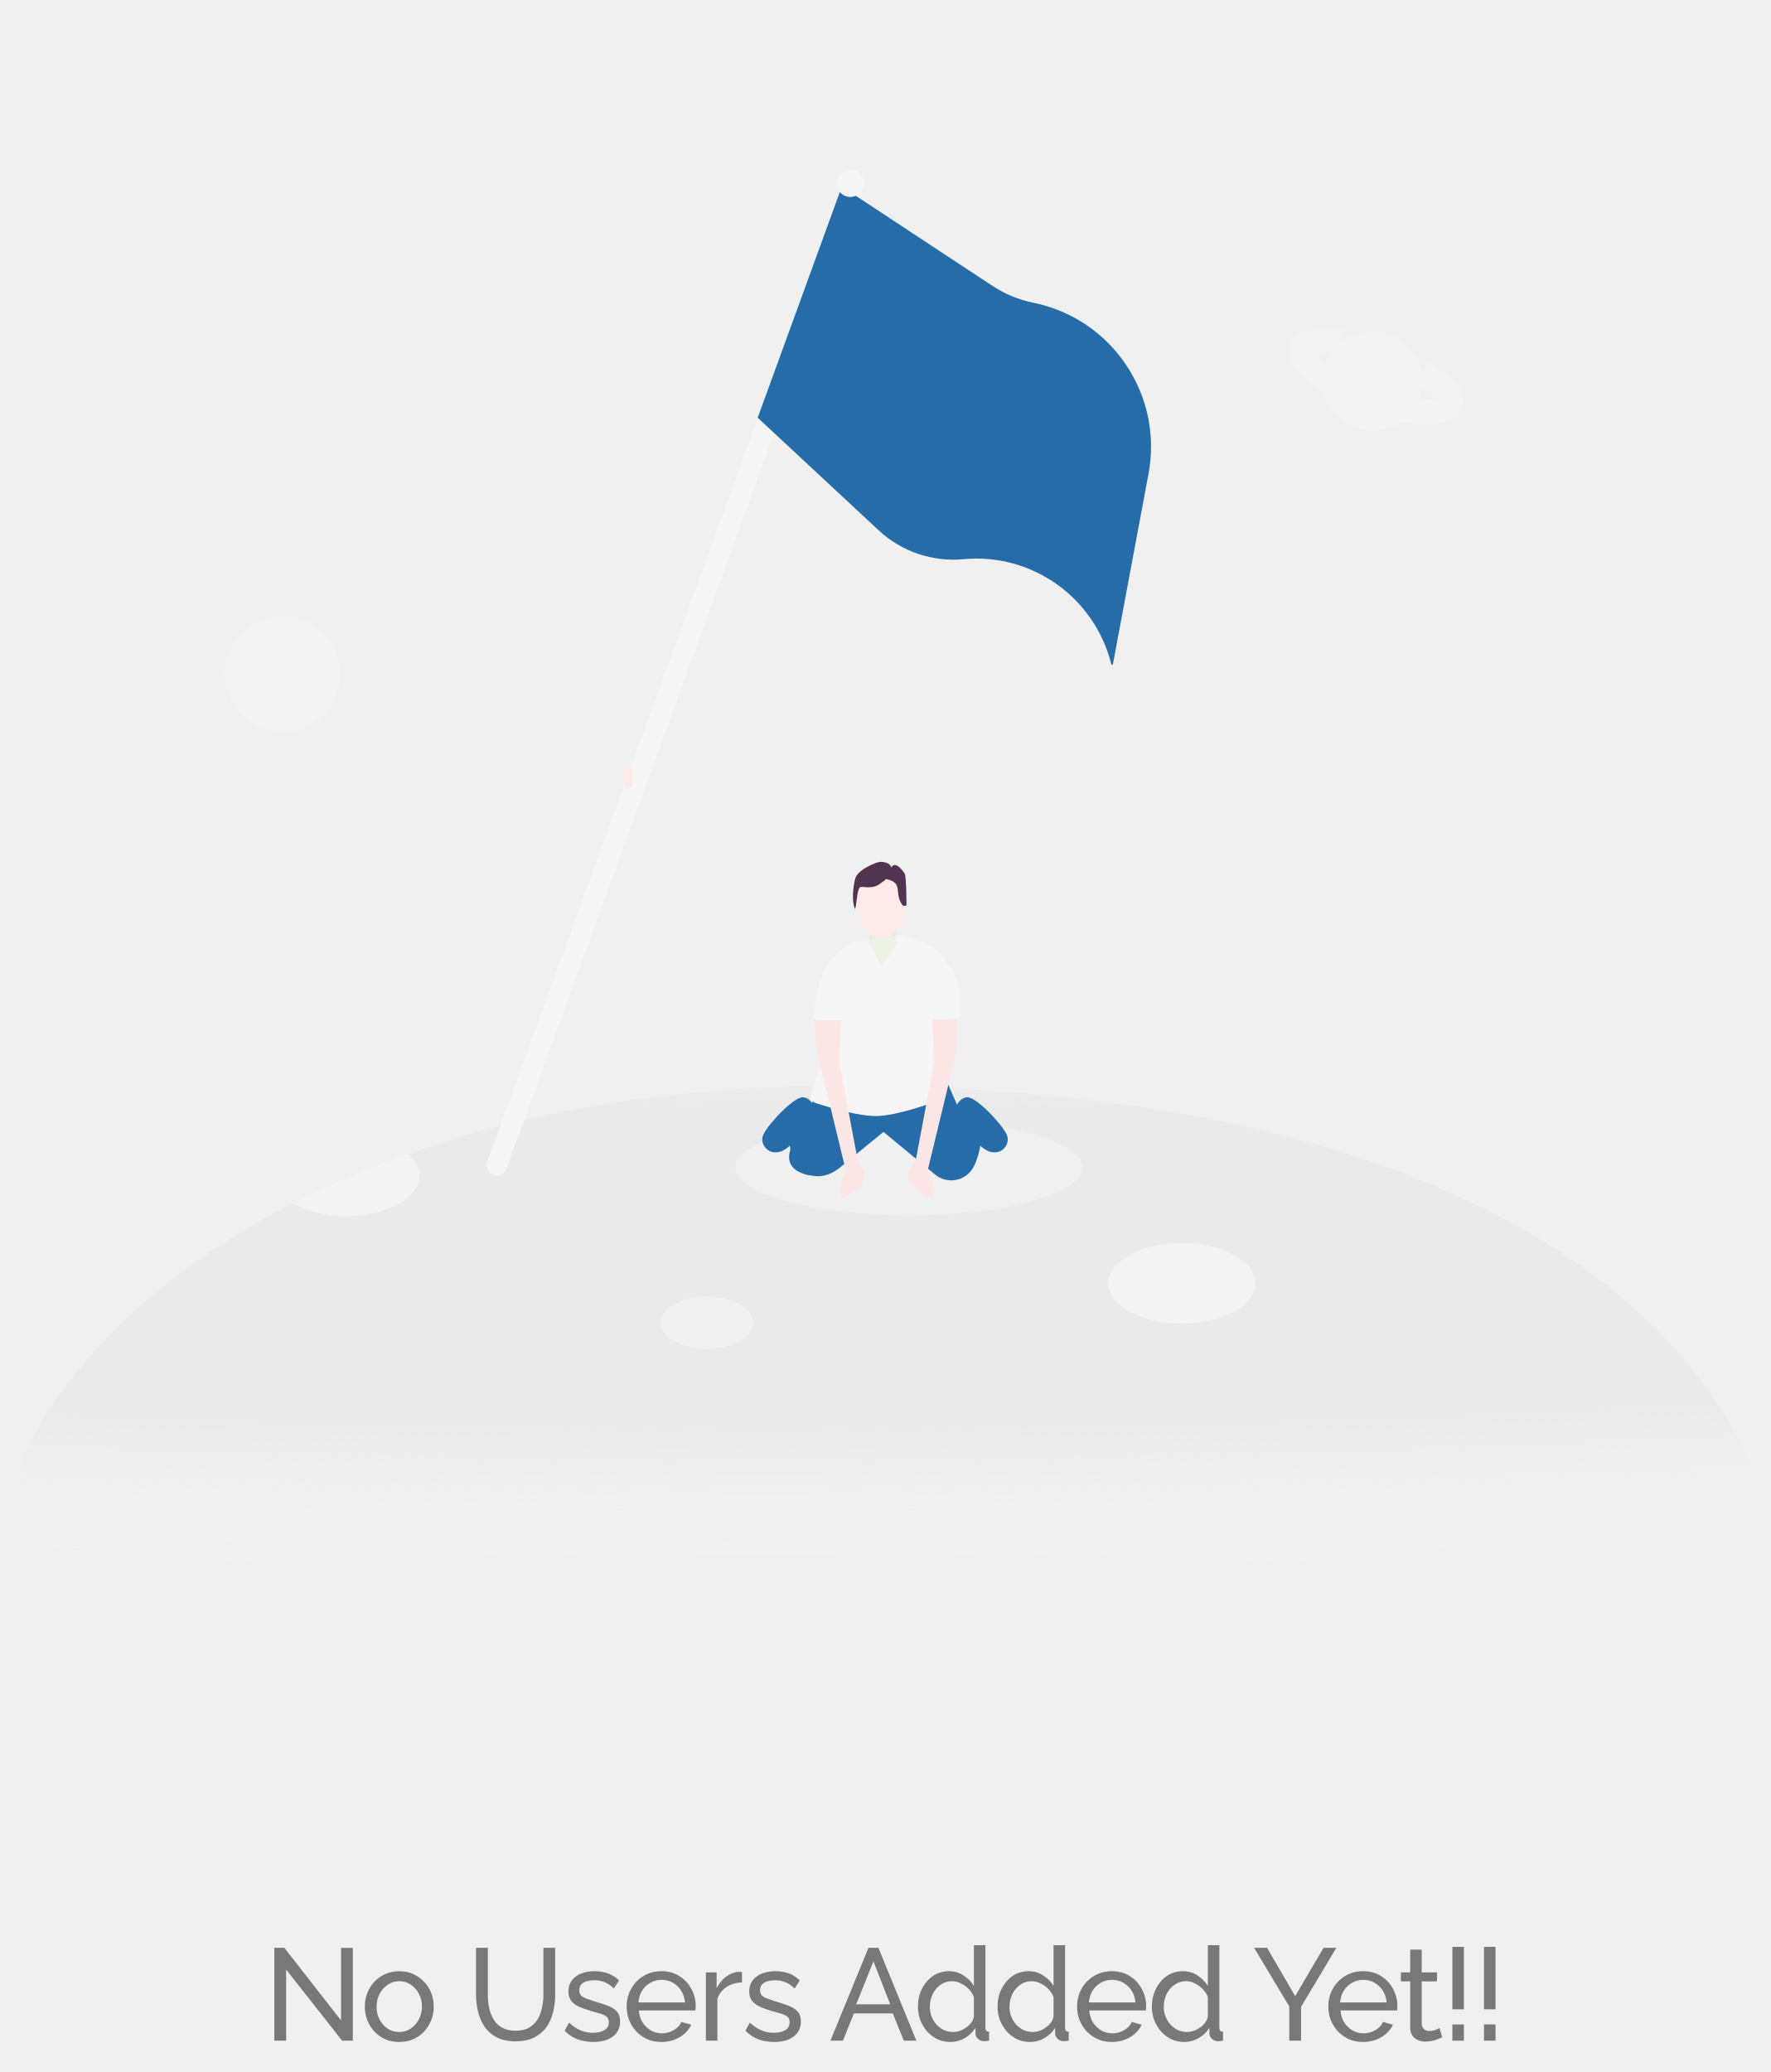
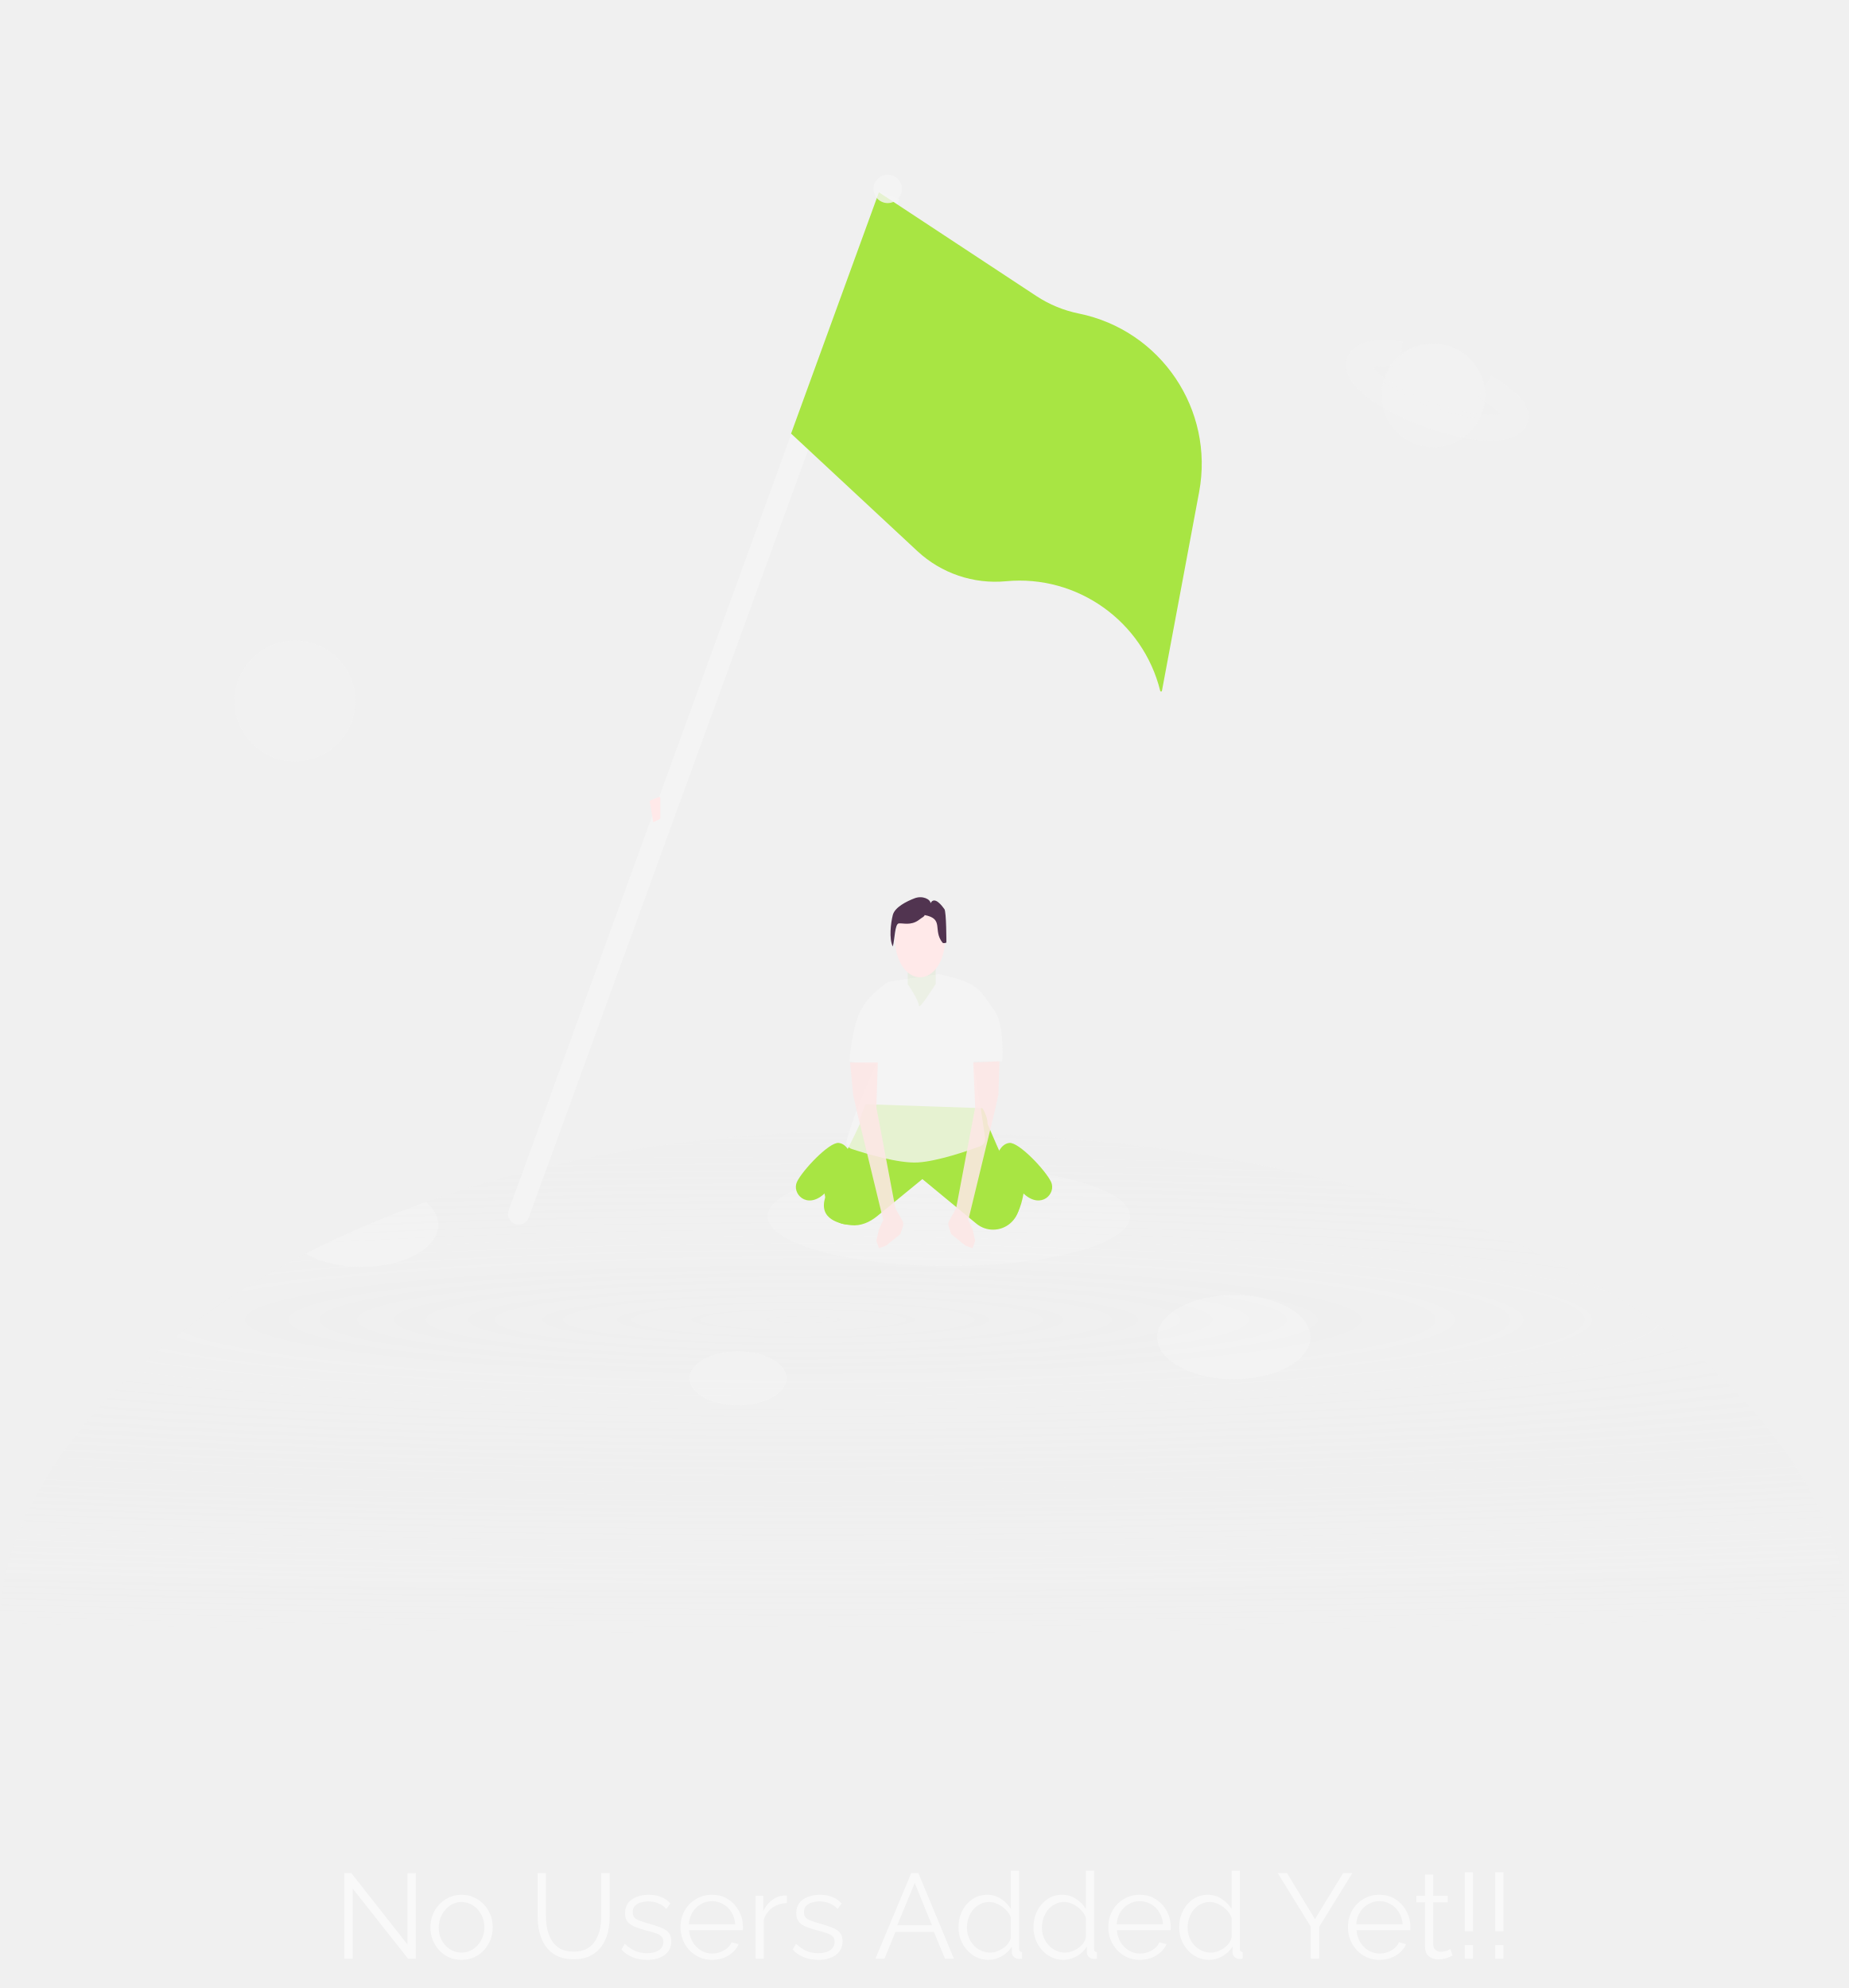
- <svg xmlns="http://www.w3.org/2000/svg" width="317" height="371" viewBox="0 0 317 371" fill="none">
-   <path d="M315.645 285.195C323.29 270.066 301.441 194.422 149.948 194.422C40.6 194.422 -9.587 256.338 1.508 287.716" fill="url(#paint0_radial_96_2741)" />
-   <mask id="mask0_96_2741" style="mask-type:luminance" maskUnits="userSpaceOnUse" x="0" y="194" width="317" height="94">
-     <path d="M315.645 285.195C323.29 270.066 301.441 194.422 149.948 194.422C40.6 194.422 -9.587 256.338 1.508 287.716" fill="white" />
+ <svg xmlns="http://www.w3.org/2000/svg" width="317" height="341" viewBox="0 0 317 341" fill="none">
+   <path d="M315.645 284.771C323.29 269.642 301.441 193.998 149.948 193.998C40.6 193.998 -9.587 255.914 1.508 287.292" fill="url(#paint0_radial_458_1499)" />
+   <mask id="mask0_458_1499" style="mask-type:luminance" maskUnits="userSpaceOnUse" x="0" y="193" width="317" height="95">
+     <path d="M315.645 284.771C323.29 269.642 301.441 193.998 149.948 193.998C40.6 193.998 -9.587 255.914 1.508 287.292" fill="white" />
  </mask>
-   <g mask="url(#mask0_96_2741)">
-     <ellipse opacity="0.672" cx="126.583" cy="236.842" rx="8.331" ry="4.628" fill="#F5F5F5" />
-     <ellipse opacity="0.73" cx="211.618" cy="229.778" rx="13.145" ry="7.219" fill="#F5F5F5" />
-     <ellipse opacity="0.73" cx="62.023" cy="210.526" rx="13.145" ry="7.219" fill="#F5F5F5" />
+   <g mask="url(#mask0_458_1499)">
+     <ellipse opacity="0.672" cx="126.583" cy="236.418" rx="8.331" ry="4.628" fill="#F5F5F5" fill-opacity="0.8" />
+     <ellipse opacity="0.73" cx="211.618" cy="229.354" rx="13.145" ry="7.219" fill="#F5F5F5" fill-opacity="0.8" />
+     <ellipse opacity="0.73" cx="62.023" cy="210.102" rx="13.145" ry="7.219" fill="#F5F5F5" fill-opacity="0.8" />
  </g>
  <g opacity="0.321">
-     <ellipse cx="245.847" cy="68.249" rx="8.887" ry="8.885" fill="#F5F5F5" />
-     <path d="M240.273 61.204C236.459 60.666 233.671 61.088 233.147 62.526C232.308 64.831 237.61 68.877 244.989 71.562C252.369 74.248 259.031 74.556 259.87 72.25C260.398 70.799 257.978 68.769 254.656 66.713" stroke="#F5F5F5" stroke-width="4.443" />
-     <path d="M254.752 68.249C254.752 63.342 250.773 59.364 245.865 59.364C240.957 59.364 237.883 62.502 237.249 66.039C237.249 66.039 242.357 69.237 244.716 69.925C245.468 70.144 246.214 70.428 246.974 70.68C247.823 70.963 248.688 71.211 249.563 71.427C250.162 71.575 250.983 71.803 251.75 71.945C252.761 72.133 253.666 72.217 253.738 72.217C253.863 72.217 254 71.659 254.283 71.008C254.566 70.357 254.752 68.249 254.752 68.249Z" fill="#F5F5F5" />
+     <ellipse cx="245.847" cy="67.826" rx="8.887" ry="8.885" fill="#F5F5F5" fill-opacity="0.8" />
+     <path d="M240.273 60.78C236.459 60.242 233.671 60.664 233.148 62.102C232.308 64.407 237.61 68.453 244.989 71.139C252.369 73.824 259.031 74.132 259.871 71.826C260.399 70.375 257.978 68.346 254.656 66.289" stroke="#F5F5F5" stroke-opacity="0.8" stroke-width="4.443" />
+     <path d="M254.752 67.826C254.752 62.919 250.773 58.94 245.865 58.94C240.957 58.94 237.883 62.078 237.249 65.615C237.249 65.615 242.357 68.814 244.716 69.501C245.468 69.72 246.214 70.004 246.974 70.257C247.823 70.539 248.688 70.787 249.563 71.003C250.162 71.151 250.984 71.379 251.75 71.522C252.761 71.71 253.666 71.794 253.738 71.794C253.863 71.794 254 71.235 254.283 70.584C254.566 69.933 254.752 67.826 254.752 67.826Z" fill="#F5F5F5" fill-opacity="0.8" />
  </g>
-   <circle opacity="0.418" cx="50.592" cy="120.667" r="10.362" fill="#F5F5F5" />
-   <ellipse opacity="0.5" cx="162.749" cy="209.051" rx="31.087" ry="8.534" fill="#F5F5F5" />
-   <path d="M150.831 33.325L154.268 34.576L90.683 209.276C90.337 210.225 89.288 210.714 88.339 210.369C87.39 210.023 86.9 208.974 87.246 208.025L150.831 33.325Z" fill="#F5F5F5" />
-   <path d="M150.744 33.41L177.731 51.191C179.95 52.653 182.428 53.676 185.031 54.205C199.121 57.067 208.307 70.706 205.663 84.839L199.289 118.921C199.259 119.079 199.035 119.084 198.996 118.928C196.038 106.999 184.784 98.968 172.548 100.123C166.973 100.649 161.44 98.768 157.341 94.954L135.681 74.796L150.744 33.41Z" fill="#266CA8" />
-   <circle cx="152.256" cy="32.822" r="2.438" transform="rotate(20 152.256 32.8223)" fill="#F5F5F5" />
-   <path d="M111.426 137.811C111.426 137.811 113.254 136.896 113.254 137.201C113.254 137.506 113.254 140.858 113.254 140.858L112.035 141.468L111.426 137.811Z" fill="#FFE9E9" />
-   <path d="M146.059 198.855C146.059 198.855 145.444 196.614 143.827 196.469C142.209 196.323 137.652 201.145 136.699 203.135C135.746 205.125 138.348 207.916 141.319 205.234C144.29 202.553 146.059 198.855 146.059 198.855Z" fill="#266CA8" />
-   <path d="M147.963 205.397L146.105 200.213C145.356 198.125 142.512 197.86 141.39 199.773C141.166 200.154 141.042 200.583 141.049 201.026C141.08 203.122 141.422 209.464 144.394 210.319C147.963 211.346 147.963 205.397 147.963 205.397Z" fill="#266CA8" />
-   <path d="M170.905 198.855C170.905 198.855 171.52 196.614 173.138 196.469C174.755 196.323 179.313 201.145 180.265 203.135C181.218 205.125 178.616 207.916 175.645 205.234C172.674 202.553 170.905 198.855 170.905 198.855Z" fill="#266CA8" />
-   <path d="M169.002 205.397L170.86 200.213C171.608 198.125 174.452 197.86 175.574 199.773C175.798 200.154 175.922 200.583 175.915 201.026C175.884 203.122 175.542 209.464 172.57 210.319C169.002 211.346 169.002 205.397 169.002 205.397Z" fill="#266CA8" />
-   <path d="M148.486 189.828C148.486 189.828 147.467 191.83 147.467 193.238C146.447 195.521 144.768 198.594 141.859 205.003C139.953 209.202 143.39 210.315 145.987 210.584C147.608 210.752 149.161 210.08 150.422 209.046L158.201 202.671L167.458 210.315C169.138 211.701 171.567 211.692 173.236 210.292C174.951 208.852 175.4 206.346 174.411 204.336C173.3 202.078 171.65 198.54 169.387 193.238C169.387 191.845 168.498 190.509 168.498 190.509L148.486 189.828Z" fill="#266CA8" />
-   <path d="M170.672 173.982C172.335 176.411 171.891 182.484 171.891 182.484H167.015L168.963 195.579C169.058 196.216 168.703 196.831 168.098 197.053C165.918 197.85 160.755 199.622 157.433 199.819C154.102 200.016 148.446 198.289 146.062 197.5C145.417 197.286 145.052 196.633 145.232 195.978C145.752 194.084 147.125 189.76 150.411 182.484C151.428 183.674 145.681 182.484 145.681 182.484C145.681 182.484 146.04 177.076 147.51 173.982C148.979 170.888 152.386 168.821 152.386 168.821L161 167.513C161 167.513 164.577 168.211 166.405 169.186C168.234 170.16 169.009 171.553 170.672 173.982Z" fill="#F5F5F5" />
-   <path d="M171.43 182.46L171.236 188.237L170.582 191.127L166.08 209.697L166.798 211.246L167.262 213.257L166.798 214.537L165.579 214.083L163.141 212.099L162.702 210.783C162.594 210.457 162.628 210.1 162.796 209.8L163.992 207.676L167.262 190.339L166.933 182.678L171.43 182.46Z" fill="#FDE7E6" />
-   <path d="M145.803 182.678L146.33 188.236L146.984 191.127L151.486 209.696L150.768 211.245L150.304 213.257L150.768 214.537L151.987 214.082L154.425 212.099L154.864 210.782C154.972 210.456 154.938 210.099 154.769 209.799L153.574 207.675L150.304 190.339L150.558 182.678L145.803 182.678Z" fill="#FDE7E6" />
-   <path fill-rule="evenodd" clip-rule="evenodd" d="M160.479 162.785H155.677V169.22H160.479V162.785ZM157.598 172.903C157.598 171.99 155.678 169.22 155.678 169.22H160.479C160.479 169.22 157.598 173.817 157.598 172.903Z" fill="#8BC63E" fill-opacity="0.08" />
-   <ellipse cx="157.8" cy="161.72" rx="4.257" ry="6.339" fill="#FFE9E9" />
-   <path fill-rule="evenodd" clip-rule="evenodd" d="M153.127 162.777C153.468 161.568 153.468 158.904 154.149 158.817C154.83 158.73 156.192 159.234 157.554 158.255C158.235 157.718 158.576 157.651 158.576 157.381C161.982 158.024 159.945 159.964 161.641 162.102C161.818 162.325 162.322 162.102 162.322 162.102C162.322 162.102 162.322 156.839 161.982 156.369C161.641 155.9 160.279 154.009 159.598 155.358C159.598 154.683 158.235 153.987 156.873 154.504C155.511 155.02 153.468 156.032 153.127 157.381C152.787 158.73 152.446 161.428 153.127 162.777Z" fill="#513450" />
-   <path d="M51.234 352.647V365.388H49.126V348.759H50.906L61.071 361.758V348.783H63.178V365.388H61.258L51.234 352.647ZM71.486 365.622C70.565 365.622 69.73 365.458 68.98 365.13C68.231 364.787 67.583 364.326 67.037 363.748C66.49 363.155 66.069 362.476 65.772 361.711C65.475 360.946 65.327 360.142 65.327 359.298C65.327 358.44 65.475 357.628 65.772 356.863C66.069 356.098 66.49 355.426 67.037 354.849C67.583 354.255 68.231 353.795 68.98 353.467C69.746 353.123 70.581 352.952 71.486 352.952C72.407 352.952 73.243 353.123 73.992 353.467C74.742 353.795 75.39 354.255 75.936 354.849C76.498 355.426 76.928 356.098 77.224 356.863C77.521 357.628 77.669 358.44 77.669 359.298C77.669 360.142 77.521 360.946 77.224 361.711C76.928 362.476 76.506 363.155 75.96 363.748C75.413 364.326 74.757 364.787 73.992 365.13C73.243 365.458 72.407 365.622 71.486 365.622ZM67.435 359.322C67.435 360.165 67.614 360.93 67.973 361.617C68.348 362.304 68.84 362.851 69.449 363.256C70.058 363.647 70.737 363.842 71.486 363.842C72.236 363.842 72.915 363.639 73.524 363.233C74.148 362.827 74.64 362.281 74.999 361.594C75.374 360.891 75.561 360.118 75.561 359.275C75.561 358.432 75.374 357.667 74.999 356.98C74.64 356.293 74.148 355.746 73.524 355.341C72.915 354.935 72.236 354.732 71.486 354.732C70.737 354.732 70.058 354.942 69.449 355.364C68.84 355.77 68.348 356.316 67.973 357.003C67.614 357.69 67.435 358.463 67.435 359.322ZM92.343 365.505C91.016 365.505 89.9 365.278 88.994 364.826C88.089 364.357 87.363 363.733 86.816 362.952C86.27 362.156 85.872 361.258 85.622 360.259C85.372 359.259 85.247 358.229 85.247 357.167V348.759H87.355V357.167C87.355 357.979 87.433 358.775 87.589 359.556C87.761 360.321 88.034 361.008 88.409 361.617C88.784 362.226 89.291 362.71 89.931 363.069C90.571 363.428 91.368 363.608 92.32 363.608C93.288 363.608 94.092 363.428 94.732 363.069C95.372 362.694 95.88 362.203 96.254 361.594C96.629 360.969 96.895 360.274 97.051 359.509C97.222 358.744 97.308 357.964 97.308 357.167V348.759H99.416V357.167C99.416 358.291 99.284 359.361 99.018 360.376C98.768 361.375 98.362 362.257 97.8 363.022C97.238 363.787 96.504 364.396 95.599 364.849C94.709 365.286 93.624 365.505 92.343 365.505ZM106.259 365.622C105.244 365.622 104.292 365.458 103.402 365.13C102.512 364.787 101.747 364.279 101.107 363.608L101.903 362.156C102.606 362.811 103.308 363.28 104.011 363.561C104.713 363.842 105.432 363.982 106.166 363.982C107.009 363.982 107.696 363.826 108.226 363.514C108.757 363.186 109.023 362.71 109.023 362.085C109.023 361.633 108.882 361.297 108.601 361.078C108.336 360.86 107.953 360.68 107.454 360.54C106.954 360.384 106.361 360.212 105.674 360.025C104.831 359.775 104.12 359.509 103.542 359.228C102.965 358.947 102.528 358.596 102.231 358.174C101.934 357.753 101.786 357.222 101.786 356.582C101.786 355.801 101.989 355.145 102.395 354.614C102.801 354.068 103.355 353.654 104.058 353.373C104.776 353.092 105.588 352.952 106.493 352.952C107.399 352.952 108.219 353.092 108.953 353.373C109.686 353.654 110.319 354.068 110.85 354.614L109.913 356.043C109.429 355.543 108.898 355.177 108.32 354.942C107.742 354.693 107.095 354.568 106.376 354.568C105.955 354.568 105.541 354.622 105.135 354.732C104.729 354.825 104.393 355.005 104.128 355.27C103.863 355.52 103.73 355.879 103.73 356.348C103.73 356.738 103.831 357.05 104.034 357.284C104.253 357.503 104.565 357.69 104.971 357.846C105.393 358.003 105.9 358.174 106.493 358.362C107.415 358.627 108.211 358.893 108.882 359.158C109.569 359.423 110.1 359.767 110.475 360.188C110.85 360.61 111.037 361.196 111.037 361.945C111.037 363.1 110.6 364.006 109.725 364.662C108.851 365.302 107.696 365.622 106.259 365.622ZM118.444 365.622C117.523 365.622 116.68 365.458 115.915 365.13C115.165 364.787 114.51 364.326 113.948 363.748C113.401 363.155 112.972 362.476 112.659 361.711C112.363 360.946 112.214 360.134 112.214 359.275C112.214 358.12 112.48 357.066 113.011 356.113C113.542 355.161 114.275 354.396 115.212 353.818C116.165 353.241 117.25 352.952 118.468 352.952C119.701 352.952 120.771 353.248 121.676 353.842C122.597 354.419 123.308 355.184 123.807 356.137C124.323 357.074 124.58 358.088 124.58 359.181C124.58 359.338 124.572 359.494 124.557 359.65C124.557 359.79 124.549 359.9 124.533 359.978H114.393C114.455 360.774 114.674 361.484 115.048 362.109C115.439 362.718 115.938 363.202 116.547 363.561C117.156 363.904 117.812 364.076 118.514 364.076C119.264 364.076 119.966 363.889 120.622 363.514C121.294 363.139 121.754 362.648 122.004 362.039L123.784 362.53C123.519 363.124 123.12 363.655 122.59 364.123C122.074 364.591 121.458 364.958 120.739 365.224C120.037 365.489 119.272 365.622 118.444 365.622ZM114.322 358.549H122.66C122.597 357.753 122.371 357.05 121.981 356.441C121.59 355.832 121.091 355.356 120.482 355.013C119.873 354.669 119.201 354.497 118.468 354.497C117.749 354.497 117.086 354.669 116.477 355.013C115.868 355.356 115.368 355.832 114.978 356.441C114.603 357.05 114.385 357.753 114.322 358.549ZM132.867 354.966C131.836 354.981 130.923 355.247 130.127 355.762C129.346 356.262 128.792 356.956 128.464 357.846V365.388H126.403V353.162H128.323V355.996C128.745 355.153 129.299 354.474 129.986 353.959C130.689 353.428 131.422 353.131 132.188 353.069C132.344 353.069 132.476 353.069 132.586 353.069C132.695 353.069 132.789 353.077 132.867 353.092V354.966ZM138.635 365.622C137.62 365.622 136.667 365.458 135.777 365.13C134.887 364.787 134.122 364.279 133.482 363.608L134.278 362.156C134.981 362.811 135.684 363.28 136.386 363.561C137.089 363.842 137.807 363.982 138.541 363.982C139.384 363.982 140.071 363.826 140.602 363.514C141.133 363.186 141.398 362.71 141.398 362.085C141.398 361.633 141.258 361.297 140.977 361.078C140.711 360.86 140.329 360.68 139.829 360.54C139.329 360.384 138.736 360.212 138.049 360.025C137.206 359.775 136.496 359.509 135.918 359.228C135.34 358.947 134.903 358.596 134.606 358.174C134.31 357.753 134.161 357.222 134.161 356.582C134.161 355.801 134.364 355.145 134.77 354.614C135.176 354.068 135.731 353.654 136.433 353.373C137.151 353.092 137.963 352.952 138.869 352.952C139.774 352.952 140.594 353.092 141.328 353.373C142.062 353.654 142.694 354.068 143.225 354.614L142.288 356.043C141.804 355.543 141.273 355.177 140.696 354.942C140.118 354.693 139.47 354.568 138.752 354.568C138.33 354.568 137.916 354.622 137.51 354.732C137.104 354.825 136.769 355.005 136.503 355.27C136.238 355.52 136.105 355.879 136.105 356.348C136.105 356.738 136.207 357.05 136.41 357.284C136.628 357.503 136.941 357.69 137.347 357.846C137.768 358.003 138.275 358.174 138.869 358.362C139.79 358.627 140.586 358.893 141.258 359.158C141.945 359.423 142.475 359.767 142.85 360.188C143.225 360.61 143.412 361.196 143.412 361.945C143.412 363.1 142.975 364.006 142.101 364.662C141.226 365.302 140.071 365.622 138.635 365.622ZM155.52 348.759H157.299L164.091 365.388H161.843L159.876 360.516H152.896L150.953 365.388H148.704L155.52 348.759ZM159.407 358.877L156.409 351.195L153.318 358.877H159.407ZM164.375 359.298C164.375 358.143 164.609 357.089 165.077 356.137C165.561 355.169 166.217 354.396 167.045 353.818C167.888 353.241 168.848 352.952 169.925 352.952C170.909 352.952 171.791 353.209 172.572 353.725C173.353 354.24 173.961 354.864 174.399 355.598V348.291H176.46V363.046C176.46 363.296 176.506 363.483 176.6 363.608C176.709 363.717 176.881 363.78 177.115 363.795V365.388C176.725 365.45 176.421 365.481 176.202 365.481C175.796 365.481 175.437 365.341 175.125 365.06C174.828 364.779 174.68 364.467 174.68 364.123V363.093C174.196 363.873 173.548 364.49 172.736 364.943C171.924 365.396 171.081 365.622 170.206 365.622C169.363 365.622 168.583 365.458 167.864 365.13C167.162 364.787 166.545 364.318 166.014 363.725C165.499 363.132 165.093 362.46 164.796 361.711C164.515 360.946 164.375 360.142 164.375 359.298ZM174.399 361.102V357.589C174.211 357.058 173.907 356.582 173.485 356.16C173.064 355.723 172.587 355.38 172.057 355.13C171.541 354.864 171.026 354.732 170.511 354.732C169.902 354.732 169.348 354.864 168.848 355.13C168.364 355.38 167.942 355.723 167.583 356.16C167.24 356.582 166.974 357.066 166.787 357.612C166.6 358.159 166.506 358.729 166.506 359.322C166.506 359.931 166.608 360.509 166.811 361.055C167.029 361.601 167.326 362.085 167.7 362.507C168.091 362.929 168.536 363.256 169.035 363.491C169.551 363.725 170.105 363.842 170.698 363.842C171.073 363.842 171.455 363.772 171.846 363.631C172.252 363.491 172.634 363.296 172.993 363.046C173.353 362.796 173.657 362.507 173.907 362.179C174.157 361.836 174.321 361.477 174.399 361.102ZM178.635 359.298C178.635 358.143 178.87 357.089 179.338 356.137C179.822 355.169 180.478 354.396 181.305 353.818C182.148 353.241 183.109 352.952 184.186 352.952C185.17 352.952 186.052 353.209 186.832 353.725C187.613 354.24 188.222 354.864 188.659 355.598V348.291H190.72V363.046C190.72 363.296 190.767 363.483 190.861 363.608C190.97 363.717 191.142 363.78 191.376 363.795V365.388C190.986 365.45 190.681 365.481 190.463 365.481C190.057 365.481 189.697 365.341 189.385 365.06C189.089 364.779 188.94 364.467 188.94 364.123V363.093C188.456 363.873 187.808 364.49 186.996 364.943C186.184 365.396 185.341 365.622 184.467 365.622C183.624 365.622 182.843 365.458 182.125 365.13C181.422 364.787 180.806 364.318 180.275 363.725C179.76 363.132 179.354 362.46 179.057 361.711C178.776 360.946 178.635 360.142 178.635 359.298ZM188.659 361.102V357.589C188.472 357.058 188.167 356.582 187.746 356.16C187.324 355.723 186.848 355.38 186.317 355.13C185.802 354.864 185.287 354.732 184.771 354.732C184.163 354.732 183.608 354.864 183.109 355.13C182.625 355.38 182.203 355.723 181.844 356.16C181.5 356.582 181.235 357.066 181.048 357.612C180.86 358.159 180.767 358.729 180.767 359.322C180.767 359.931 180.868 360.509 181.071 361.055C181.29 361.601 181.586 362.085 181.961 362.507C182.351 362.929 182.796 363.256 183.296 363.491C183.811 363.725 184.366 363.842 184.959 363.842C185.334 363.842 185.716 363.772 186.106 363.631C186.512 363.491 186.895 363.296 187.254 363.046C187.613 362.796 187.918 362.507 188.167 362.179C188.417 361.836 188.581 361.477 188.659 361.102ZM199.102 365.622C198.181 365.622 197.338 365.458 196.573 365.13C195.823 364.787 195.168 364.326 194.606 363.748C194.059 363.155 193.63 362.476 193.318 361.711C193.021 360.946 192.873 360.134 192.873 359.275C192.873 358.12 193.138 357.066 193.669 356.113C194.2 355.161 194.934 354.396 195.87 353.818C196.823 353.241 197.908 352.952 199.126 352.952C200.359 352.952 201.429 353.248 202.334 353.842C203.255 354.419 203.966 355.184 204.465 356.137C204.981 357.074 205.238 358.088 205.238 359.181C205.238 359.338 205.231 359.494 205.215 359.65C205.215 359.79 205.207 359.9 205.191 359.978H195.051C195.113 360.774 195.332 361.484 195.706 362.109C196.097 362.718 196.596 363.202 197.205 363.561C197.814 363.904 198.47 364.076 199.173 364.076C199.922 364.076 200.625 363.889 201.28 363.514C201.952 363.139 202.412 362.648 202.662 362.039L204.442 362.53C204.177 363.124 203.778 363.655 203.248 364.123C202.732 364.591 202.116 364.958 201.397 365.224C200.695 365.489 199.93 365.622 199.102 365.622ZM194.98 358.549H203.318C203.255 357.753 203.029 357.05 202.639 356.441C202.248 355.832 201.749 355.356 201.14 355.013C200.531 354.669 199.86 354.497 199.126 354.497C198.407 354.497 197.744 354.669 197.135 355.013C196.526 355.356 196.026 355.832 195.636 356.441C195.261 357.05 195.043 357.753 194.98 358.549ZM206.265 359.298C206.265 358.143 206.499 357.089 206.967 356.137C207.451 355.169 208.107 354.396 208.934 353.818C209.778 353.241 210.738 352.952 211.815 352.952C212.799 352.952 213.681 353.209 214.462 353.725C215.242 354.24 215.851 354.864 216.288 355.598V348.291H218.349V363.046C218.349 363.296 218.396 363.483 218.49 363.608C218.599 363.717 218.771 363.78 219.005 363.795V365.388C218.615 365.45 218.31 365.481 218.092 365.481C217.686 365.481 217.327 365.341 217.014 365.06C216.718 364.779 216.569 364.467 216.569 364.123V363.093C216.085 363.873 215.437 364.49 214.626 364.943C213.814 365.396 212.971 365.622 212.096 365.622C211.253 365.622 210.472 365.458 209.754 365.13C209.052 364.787 208.435 364.318 207.904 363.725C207.389 363.132 206.983 362.46 206.686 361.711C206.405 360.946 206.265 360.142 206.265 359.298ZM216.288 361.102V357.589C216.101 357.058 215.797 356.582 215.375 356.16C214.953 355.723 214.477 355.38 213.946 355.13C213.431 354.864 212.916 354.732 212.401 354.732C211.792 354.732 211.237 354.864 210.738 355.13C210.254 355.38 209.832 355.723 209.473 356.16C209.13 356.582 208.864 357.066 208.677 357.612C208.49 358.159 208.396 358.729 208.396 359.322C208.396 359.931 208.497 360.509 208.7 361.055C208.919 361.601 209.216 362.085 209.59 362.507C209.981 362.929 210.426 363.256 210.925 363.491C211.44 363.725 211.995 363.842 212.588 363.842C212.963 363.842 213.345 363.772 213.736 363.631C214.142 363.491 214.524 363.296 214.883 363.046C215.242 362.796 215.547 362.507 215.797 362.179C216.046 361.836 216.21 361.477 216.288 361.102ZM226.891 348.759L231.926 357.425L237.008 348.759H239.303L232.98 359.322V365.388H230.872V359.275L224.572 348.759H226.891ZM244.092 365.622C243.17 365.622 242.327 365.458 241.562 365.13C240.813 364.787 240.157 364.326 239.595 363.748C239.048 363.155 238.619 362.476 238.307 361.711C238.01 360.946 237.862 360.134 237.862 359.275C237.862 358.12 238.127 357.066 238.658 356.113C239.189 355.161 239.923 354.396 240.86 353.818C241.812 353.241 242.897 352.952 244.115 352.952C245.348 352.952 246.418 353.248 247.324 353.842C248.245 354.419 248.955 355.184 249.455 356.137C249.97 357.074 250.228 358.088 250.228 359.181C250.228 359.338 250.22 359.494 250.204 359.65C250.204 359.79 250.196 359.9 250.181 359.978H240.04C240.102 360.774 240.321 361.484 240.696 362.109C241.086 362.718 241.586 363.202 242.195 363.561C242.803 363.904 243.459 364.076 244.162 364.076C244.911 364.076 245.614 363.889 246.27 363.514C246.941 363.139 247.402 362.648 247.651 362.039L249.431 362.53C249.166 363.124 248.768 363.655 248.237 364.123C247.722 364.591 247.105 364.958 246.387 365.224C245.684 365.489 244.919 365.622 244.092 365.622ZM239.97 358.549H248.307C248.245 357.753 248.018 357.05 247.628 356.441C247.238 355.832 246.738 355.356 246.129 355.013C245.52 354.669 244.849 354.497 244.115 354.497C243.397 354.497 242.733 354.669 242.124 355.013C241.515 355.356 241.016 355.832 240.625 356.441C240.251 357.05 240.032 357.753 239.97 358.549ZM258.259 364.779C258.087 364.857 257.853 364.958 257.557 365.083C257.26 365.208 256.916 365.317 256.526 365.411C256.136 365.505 255.722 365.552 255.285 365.552C254.785 365.552 254.325 365.466 253.903 365.294C253.482 365.107 253.146 364.826 252.896 364.451C252.646 364.061 252.521 363.577 252.521 362.999V354.778H250.858V353.162H252.521V349.087H254.582V353.162H257.322V354.778H254.582V362.367C254.613 362.804 254.762 363.132 255.027 363.35C255.293 363.553 255.605 363.655 255.964 363.655C256.37 363.655 256.745 363.584 257.088 363.444C257.432 363.303 257.658 363.202 257.767 363.139L258.259 364.779ZM260.076 359.767V348.596H262.137V359.767H260.076ZM260.076 365.388V362.484H262.137V365.388H260.076ZM265.737 359.767V348.596H267.798V359.767H265.737ZM265.737 365.388V362.484H267.798V365.388H265.737Z" fill="black" fill-opacity="0.5" />
+   <circle opacity="0.418" cx="50.592" cy="120.243" r="10.362" fill="#F5F5F5" fill-opacity="0.8" />
+   <ellipse opacity="0.5" cx="162.749" cy="208.627" rx="31.087" ry="8.534" fill="#F5F5F5" fill-opacity="0.8" />
+   <path d="M150.831 32.901L154.268 34.152L90.683 208.852C90.337 209.801 89.288 210.29 88.339 209.945C87.39 209.6 86.9 208.55 87.246 207.601L150.831 32.901Z" fill="#F5F5F5" fill-opacity="0.8" />
+   <path d="M150.745 32.986L177.732 50.767C179.95 52.229 182.428 53.252 185.032 53.781C199.121 56.644 208.307 70.282 205.664 84.415L199.289 118.498C199.259 118.655 199.035 118.66 198.996 118.504C196.039 106.575 184.784 98.545 172.548 99.699C166.973 100.226 161.44 98.344 157.341 94.53L135.681 74.372L150.745 32.986Z" fill="#A8E543" />
+   <circle cx="152.256" cy="32.398" r="2.438" transform="rotate(20 152.256 32.3985)" fill="#F5F5F5" fill-opacity="0.8" />
+   <path d="M111.426 137.387C111.426 137.387 113.254 136.473 113.254 136.777C113.254 137.082 113.254 140.435 113.254 140.435L112.035 141.044L111.426 137.387Z" fill="#FFE9E9" />
+   <path d="M146.059 198.432C146.059 198.432 145.445 196.191 143.827 196.045C142.209 195.9 137.652 200.721 136.699 202.711C135.746 204.702 138.349 207.492 141.319 204.81C144.29 202.129 146.059 198.432 146.059 198.432Z" fill="#A8E543" />
+   <path d="M147.963 204.973L146.105 199.789C145.357 197.702 142.512 197.436 141.39 199.349C141.166 199.731 141.042 200.159 141.049 200.602C141.08 202.699 141.422 209.04 144.394 209.896C147.963 210.923 147.963 204.973 147.963 204.973Z" fill="#A8E543" />
+   <path d="M170.905 198.432C170.905 198.432 171.52 196.191 173.138 196.045C174.755 195.9 179.313 200.721 180.265 202.711C181.218 204.702 178.616 207.492 175.645 204.81C172.674 202.129 170.905 198.432 170.905 198.432Z" fill="#A8E543" />
+   <path d="M169.002 204.973L170.86 199.789C171.608 197.702 174.452 197.436 175.574 199.349C175.798 199.731 175.922 200.159 175.915 200.602C175.884 202.699 175.542 209.04 172.57 209.896C169.002 210.923 169.002 204.973 169.002 204.973Z" fill="#A8E543" />
+   <path d="M148.486 189.404C148.486 189.404 147.467 191.406 147.467 192.814C146.447 195.097 144.768 198.17 141.859 204.579C139.953 208.778 143.39 209.892 145.987 210.16C147.608 210.328 149.162 209.656 150.422 208.623L158.201 202.247L167.459 209.891C169.138 211.278 171.568 211.268 173.236 209.868C174.952 208.429 175.4 205.922 174.411 203.912C173.3 201.654 171.65 198.116 169.388 192.814C169.388 191.421 168.498 190.085 168.498 190.085L148.486 189.404Z" fill="#A8E543" />
+   <path d="M170.673 173.558C172.335 175.987 171.892 182.06 171.892 182.06H167.015L168.963 195.155C169.058 195.792 168.703 196.408 168.098 196.629C165.918 197.426 160.755 199.198 157.433 199.395C154.102 199.592 148.446 197.866 146.062 197.076C145.417 196.863 145.052 196.209 145.232 195.554C145.752 193.66 147.125 189.336 150.411 182.06C151.429 183.25 145.681 182.06 145.681 182.06C145.681 182.06 146.04 176.652 147.51 173.558C148.98 170.464 152.386 168.397 152.386 168.397L161 167.089C161 167.089 164.577 167.788 166.406 168.762C168.234 169.736 169.01 171.129 170.673 173.558Z" fill="#F5F5F5" fill-opacity="0.8" />
+   <path d="M171.43 182.036L171.236 187.813L170.582 190.704L166.08 209.273L166.798 210.822L167.262 212.834L166.798 214.114L165.579 213.659L163.141 211.675L162.702 210.359C162.594 210.033 162.628 209.676 162.797 209.376L163.992 207.252L167.262 189.916L166.933 182.255L171.43 182.036Z" fill="#FDE7E6" fill-opacity="0.87" />
+   <path d="M145.803 182.254L146.33 187.812L146.984 190.703L151.486 209.272L150.768 210.821L150.304 212.833L150.768 214.113L151.987 213.658L154.425 211.675L154.864 210.359C154.972 210.032 154.938 209.675 154.769 209.375L153.574 207.251L150.304 189.915L150.558 182.254L145.803 182.254Z" fill="#FDE7E6" fill-opacity="0.87" />
+   <path fill-rule="evenodd" clip-rule="evenodd" d="M160.479 162.361H155.678V168.796H160.479V162.361ZM157.598 172.479C157.598 171.566 155.678 168.797 155.678 168.797H160.479C160.479 168.797 157.598 173.393 157.598 172.479Z" fill="#8BC63E" fill-opacity="0.08" />
+   <ellipse cx="157.8" cy="161.296" rx="4.257" ry="6.339" fill="#FFE9E9" />
+   <path fill-rule="evenodd" clip-rule="evenodd" d="M153.127 162.353C153.468 161.145 153.468 158.48 154.149 158.393C154.83 158.306 156.192 158.811 157.555 157.832C158.236 157.294 158.576 157.227 158.576 156.957C161.982 157.6 159.945 159.541 161.641 161.678C161.818 161.901 162.322 161.678 162.322 161.678C162.322 161.678 162.322 156.415 161.982 155.945C161.641 155.476 160.279 153.585 159.598 154.934C159.598 154.259 158.236 153.563 156.873 154.08C155.511 154.596 153.468 155.608 153.127 156.957C152.787 158.306 152.446 161.004 153.127 162.353Z" fill="#513450" />
+   <path d="M60.498 323.955V335.964H59.051V321.288H60.25L69.882 333.525V321.309H71.329V335.964H69.985L60.498 323.955ZM79.156 336.171C78.384 336.171 77.667 336.026 77.006 335.736C76.358 335.433 75.793 335.027 75.311 334.517C74.842 333.993 74.477 333.401 74.215 332.739C73.954 332.064 73.823 331.354 73.823 330.61C73.823 329.839 73.954 329.122 74.215 328.461C74.477 327.785 74.849 327.193 75.332 326.683C75.814 326.159 76.379 325.753 77.026 325.464C77.688 325.16 78.404 325.009 79.176 325.009C79.948 325.009 80.658 325.16 81.305 325.464C81.953 325.753 82.518 326.159 83 326.683C83.483 327.193 83.855 327.785 84.116 328.461C84.378 329.122 84.509 329.839 84.509 330.61C84.509 331.354 84.378 332.064 84.116 332.739C83.855 333.401 83.483 333.993 83 334.517C82.532 335.027 81.967 335.433 81.305 335.736C80.658 336.026 79.941 336.171 79.156 336.171ZM75.249 330.631C75.249 331.43 75.421 332.161 75.766 332.822C76.124 333.47 76.599 333.986 77.192 334.372C77.784 334.744 78.439 334.93 79.156 334.93C79.872 334.93 80.527 334.737 81.119 334.352C81.712 333.966 82.187 333.442 82.545 332.781C82.904 332.105 83.083 331.375 83.083 330.59C83.083 329.79 82.904 329.06 82.545 328.399C82.187 327.737 81.712 327.214 81.119 326.828C80.527 326.442 79.872 326.249 79.156 326.249C78.439 326.249 77.784 326.449 77.192 326.848C76.613 327.248 76.145 327.779 75.786 328.44C75.428 329.088 75.249 329.818 75.249 330.631ZM98.391 336.067C97.234 336.067 96.255 335.861 95.456 335.447C94.657 335.034 94.023 334.483 93.555 333.794C93.086 333.091 92.741 332.298 92.521 331.416C92.314 330.535 92.211 329.625 92.211 328.688V321.288H93.637V328.688C93.637 329.446 93.713 330.19 93.865 330.92C94.03 331.651 94.292 332.305 94.65 332.884C95.008 333.463 95.49 333.924 96.097 334.269C96.703 334.6 97.461 334.765 98.371 334.765C99.308 334.765 100.079 334.593 100.686 334.248C101.306 333.89 101.788 333.421 102.133 332.843C102.491 332.264 102.746 331.616 102.897 330.9C103.049 330.169 103.125 329.432 103.125 328.688V321.288H104.572V328.688C104.572 329.666 104.461 330.603 104.241 331.499C104.02 332.395 103.662 333.18 103.166 333.856C102.684 334.531 102.05 335.068 101.264 335.468C100.479 335.867 99.521 336.067 98.391 336.067ZM111.004 336.171C110.122 336.171 109.302 336.026 108.544 335.736C107.786 335.447 107.132 335.006 106.58 334.414L107.159 333.421C107.766 333.986 108.372 334.4 108.978 334.662C109.598 334.91 110.253 335.034 110.942 335.034C111.782 335.034 112.464 334.868 112.988 334.538C113.512 334.193 113.774 333.704 113.774 333.07C113.774 332.643 113.643 332.319 113.381 332.099C113.133 331.864 112.768 331.678 112.285 331.54C111.817 331.389 111.252 331.23 110.59 331.065C109.846 330.858 109.219 330.645 108.709 330.424C108.213 330.19 107.834 329.901 107.573 329.556C107.325 329.198 107.201 328.736 107.201 328.171C107.201 327.468 107.373 326.89 107.717 326.435C108.076 325.966 108.558 325.615 109.164 325.381C109.784 325.133 110.473 325.009 111.231 325.009C112.058 325.009 112.788 325.14 113.422 325.401C114.056 325.663 114.573 326.028 114.972 326.497L114.29 327.448C113.904 327.007 113.443 326.683 112.905 326.476C112.382 326.256 111.796 326.146 111.148 326.146C110.708 326.146 110.287 326.208 109.888 326.332C109.488 326.442 109.157 326.635 108.895 326.91C108.647 327.172 108.523 327.537 108.523 328.006C108.523 328.392 108.62 328.695 108.813 328.915C109.006 329.122 109.295 329.301 109.681 329.453C110.067 329.591 110.542 329.742 111.107 329.908C111.92 330.128 112.63 330.355 113.236 330.59C113.842 330.81 114.311 331.1 114.642 331.458C114.972 331.816 115.138 332.319 115.138 332.967C115.138 333.973 114.759 334.758 114.001 335.323C113.243 335.888 112.244 336.171 111.004 336.171ZM122.112 336.171C121.34 336.171 120.624 336.026 119.962 335.736C119.301 335.433 118.729 335.027 118.247 334.517C117.764 333.993 117.385 333.394 117.11 332.719C116.848 332.043 116.717 331.32 116.717 330.548C116.717 329.542 116.944 328.619 117.399 327.779C117.868 326.938 118.508 326.27 119.321 325.774C120.134 325.264 121.058 325.009 122.091 325.009C123.152 325.009 124.075 325.264 124.861 325.774C125.66 326.283 126.287 326.959 126.742 327.799C127.197 328.626 127.424 329.535 127.424 330.528C127.424 330.638 127.424 330.748 127.424 330.858C127.424 330.955 127.417 331.031 127.403 331.086H118.185C118.253 331.857 118.467 332.546 118.825 333.153C119.197 333.745 119.673 334.221 120.252 334.579C120.844 334.923 121.485 335.096 122.174 335.096C122.877 335.096 123.538 334.917 124.158 334.558C124.792 334.2 125.233 333.732 125.481 333.153L126.701 333.483C126.48 333.993 126.142 334.455 125.688 334.868C125.233 335.282 124.696 335.606 124.075 335.84C123.469 336.06 122.815 336.171 122.112 336.171ZM118.143 330.073H126.101C126.046 329.287 125.832 328.598 125.46 328.006C125.102 327.413 124.627 326.952 124.034 326.621C123.455 326.277 122.815 326.104 122.112 326.104C121.409 326.104 120.768 326.277 120.19 326.621C119.611 326.952 119.135 327.42 118.763 328.027C118.405 328.619 118.198 329.301 118.143 330.073ZM134.967 326.435C134.03 326.463 133.203 326.724 132.486 327.22C131.784 327.717 131.288 328.399 130.998 329.267V335.964H129.593V325.195H130.915V327.779C131.288 327.021 131.777 326.407 132.383 325.939C133.003 325.47 133.658 325.209 134.347 325.153C134.484 325.14 134.602 325.133 134.698 325.133C134.808 325.133 134.898 325.14 134.967 325.153V326.435ZM140.374 336.171C139.492 336.171 138.672 336.026 137.914 335.736C137.156 335.447 136.502 335.006 135.95 334.414L136.529 333.421C137.135 333.986 137.742 334.4 138.348 334.662C138.968 334.91 139.623 335.034 140.312 335.034C141.152 335.034 141.834 334.868 142.358 334.538C142.882 334.193 143.144 333.704 143.144 333.07C143.144 332.643 143.013 332.319 142.751 332.099C142.503 331.864 142.138 331.678 141.655 331.54C141.187 331.389 140.622 331.23 139.96 331.065C139.216 330.858 138.589 330.645 138.079 330.424C137.583 330.19 137.204 329.901 136.943 329.556C136.695 329.198 136.57 328.736 136.57 328.171C136.57 327.468 136.743 326.89 137.087 326.435C137.446 325.966 137.928 325.615 138.534 325.381C139.154 325.133 139.843 325.009 140.601 325.009C141.428 325.009 142.158 325.14 142.792 325.401C143.426 325.663 143.943 326.028 144.342 326.497L143.66 327.448C143.274 327.007 142.813 326.683 142.275 326.476C141.752 326.256 141.166 326.146 140.518 326.146C140.078 326.146 139.657 326.208 139.258 326.332C138.858 326.442 138.527 326.635 138.265 326.91C138.017 327.172 137.893 327.537 137.893 328.006C137.893 328.392 137.99 328.695 138.183 328.915C138.376 329.122 138.665 329.301 139.051 329.453C139.437 329.591 139.912 329.742 140.477 329.908C141.29 330.128 142 330.355 142.606 330.59C143.212 330.81 143.681 331.1 144.012 331.458C144.342 331.816 144.508 332.319 144.508 332.967C144.508 333.973 144.129 334.758 143.371 335.323C142.613 335.888 141.614 336.171 140.374 336.171ZM156.29 321.288H157.51L163.608 335.964H162.078L160.176 331.375H153.583L151.702 335.964H150.151L156.29 321.288ZM159.846 330.238L156.89 322.983L153.893 330.238H159.846ZM164.396 330.61C164.396 329.591 164.602 328.66 165.016 327.82C165.443 326.966 166.029 326.283 166.773 325.774C167.517 325.264 168.364 325.009 169.315 325.009C170.211 325.009 171.01 325.25 171.713 325.732C172.429 326.201 172.988 326.773 173.387 327.448V320.875H174.793V334.269C174.793 334.462 174.834 334.607 174.917 334.703C174.999 334.786 175.123 334.834 175.289 334.848V335.964C175.013 336.005 174.8 336.019 174.648 336.005C174.359 335.991 174.104 335.874 173.883 335.654C173.663 335.433 173.553 335.192 173.553 334.93V333.876C173.125 334.579 172.547 335.137 171.816 335.55C171.086 335.964 170.328 336.171 169.543 336.171C168.798 336.171 168.109 336.019 167.476 335.716C166.855 335.413 166.311 334.999 165.843 334.476C165.388 333.952 165.03 333.359 164.768 332.698C164.52 332.023 164.396 331.327 164.396 330.61ZM173.387 332.264V328.936C173.208 328.44 172.919 327.992 172.519 327.593C172.119 327.179 171.665 326.855 171.155 326.621C170.659 326.373 170.163 326.249 169.667 326.249C169.088 326.249 168.564 326.373 168.096 326.621C167.627 326.855 167.221 327.179 166.876 327.593C166.545 328.006 166.29 328.474 166.111 328.998C165.932 329.522 165.843 330.059 165.843 330.61C165.843 331.189 165.939 331.74 166.132 332.264C166.339 332.788 166.628 333.256 167 333.669C167.372 334.069 167.799 334.379 168.282 334.6C168.764 334.82 169.288 334.93 169.853 334.93C170.211 334.93 170.583 334.861 170.969 334.724C171.355 334.586 171.72 334.4 172.064 334.166C172.423 333.918 172.719 333.628 172.953 333.297C173.187 332.967 173.332 332.622 173.387 332.264ZM177.254 330.61C177.254 329.591 177.461 328.66 177.874 327.82C178.301 326.966 178.887 326.283 179.631 325.774C180.375 325.264 181.223 325.009 182.173 325.009C183.069 325.009 183.868 325.25 184.571 325.732C185.288 326.201 185.846 326.773 186.245 327.448V320.875H187.651V334.269C187.651 334.462 187.692 334.607 187.775 334.703C187.858 334.786 187.982 334.834 188.147 334.848V335.964C187.871 336.005 187.658 336.019 187.506 336.005C187.217 335.991 186.962 335.874 186.741 335.654C186.521 335.433 186.411 335.192 186.411 334.93V333.876C185.984 334.579 185.405 335.137 184.674 335.55C183.944 335.964 183.186 336.171 182.401 336.171C181.657 336.171 180.968 336.019 180.334 335.716C179.714 335.413 179.169 334.999 178.701 334.476C178.246 333.952 177.888 333.359 177.626 332.698C177.378 332.023 177.254 331.327 177.254 330.61ZM186.245 332.264V328.936C186.066 328.44 185.777 327.992 185.377 327.593C184.978 327.179 184.523 326.855 184.013 326.621C183.517 326.373 183.021 326.249 182.525 326.249C181.946 326.249 181.422 326.373 180.954 326.621C180.485 326.855 180.079 327.179 179.734 327.593C179.404 328.006 179.149 328.474 178.97 328.998C178.79 329.522 178.701 330.059 178.701 330.61C178.701 331.189 178.797 331.74 178.99 332.264C179.197 332.788 179.486 333.256 179.858 333.669C180.23 334.069 180.658 334.379 181.14 334.6C181.622 334.82 182.146 334.93 182.711 334.93C183.069 334.93 183.441 334.861 183.827 334.724C184.213 334.586 184.578 334.4 184.922 334.166C185.281 333.918 185.577 333.628 185.811 333.297C186.046 332.967 186.19 332.622 186.245 332.264ZM195.486 336.171C194.715 336.171 193.998 336.026 193.337 335.736C192.675 335.433 192.103 335.027 191.621 334.517C191.139 333.993 190.76 333.394 190.484 332.719C190.222 332.043 190.091 331.32 190.091 330.548C190.091 329.542 190.319 328.619 190.774 327.779C191.242 326.938 191.883 326.27 192.696 325.774C193.509 325.264 194.432 325.009 195.466 325.009C196.527 325.009 197.45 325.264 198.235 325.774C199.035 326.283 199.662 326.959 200.116 327.799C200.571 328.626 200.798 329.535 200.798 330.528C200.798 330.638 200.798 330.748 200.798 330.858C200.798 330.955 200.792 331.031 200.778 331.086H191.559C191.628 331.857 191.841 332.546 192.2 333.153C192.572 333.745 193.047 334.221 193.626 334.579C194.219 334.923 194.859 335.096 195.548 335.096C196.251 335.096 196.913 334.917 197.533 334.558C198.167 334.2 198.607 333.732 198.856 333.153L200.075 333.483C199.855 333.993 199.517 334.455 199.062 334.868C198.607 335.282 198.07 335.606 197.45 335.84C196.844 336.06 196.189 336.171 195.486 336.171ZM191.518 330.073H199.476C199.42 329.287 199.207 328.598 198.835 328.006C198.477 327.413 198.001 326.952 197.409 326.621C196.83 326.277 196.189 326.104 195.486 326.104C194.784 326.104 194.143 326.277 193.564 326.621C192.985 326.952 192.51 327.42 192.138 328.027C191.779 328.619 191.573 329.301 191.518 330.073ZM202.244 330.61C202.244 329.591 202.45 328.66 202.864 327.82C203.291 326.966 203.877 326.283 204.621 325.774C205.365 325.264 206.212 325.009 207.163 325.009C208.059 325.009 208.858 325.25 209.561 325.732C210.277 326.201 210.835 326.773 211.235 327.448V320.875H212.641V334.269C212.641 334.462 212.682 334.607 212.765 334.703C212.847 334.786 212.971 334.834 213.137 334.848V335.964C212.861 336.005 212.648 336.019 212.496 336.005C212.207 335.991 211.952 335.874 211.731 335.654C211.511 335.433 211.4 335.192 211.4 334.93V333.876C210.973 334.579 210.394 335.137 209.664 335.55C208.934 335.964 208.176 336.171 207.39 336.171C206.646 336.171 205.957 336.019 205.323 335.716C204.703 335.413 204.159 334.999 203.691 334.476C203.236 333.952 202.877 333.359 202.616 332.698C202.368 332.023 202.244 331.327 202.244 330.61ZM211.235 332.264V328.936C211.056 328.44 210.767 327.992 210.367 327.593C209.967 327.179 209.513 326.855 209.003 326.621C208.507 326.373 208.011 326.249 207.514 326.249C206.936 326.249 206.412 326.373 205.944 326.621C205.475 326.855 205.069 327.179 204.724 327.593C204.393 328.006 204.138 328.474 203.959 328.998C203.78 329.522 203.691 330.059 203.691 330.61C203.691 331.189 203.787 331.74 203.98 332.264C204.187 332.788 204.476 333.256 204.848 333.669C205.22 334.069 205.647 334.379 206.13 334.6C206.612 334.82 207.136 334.93 207.7 334.93C208.059 334.93 208.431 334.861 208.817 334.724C209.203 334.586 209.568 334.4 209.912 334.166C210.27 333.918 210.567 333.628 210.801 333.297C211.035 332.967 211.18 332.622 211.235 332.264ZM220.739 321.288L225.534 329.184L230.371 321.288H231.942L226.258 330.507V335.964H224.811V330.466L219.147 321.288H220.739ZM236.584 336.171C235.812 336.171 235.096 336.026 234.434 335.736C233.773 335.433 233.201 335.027 232.719 334.517C232.236 333.993 231.858 333.394 231.582 332.719C231.32 332.043 231.189 331.32 231.189 330.548C231.189 329.542 231.417 328.619 231.871 327.779C232.34 326.938 232.981 326.27 233.794 325.774C234.607 325.264 235.53 325.009 236.563 325.009C237.624 325.009 238.548 325.264 239.333 325.774C240.132 326.283 240.759 326.959 241.214 327.799C241.669 328.626 241.896 329.535 241.896 330.528C241.896 330.638 241.896 330.748 241.896 330.858C241.896 330.955 241.889 331.031 241.876 331.086H232.657C232.726 331.857 232.939 332.546 233.298 333.153C233.67 333.745 234.145 334.221 234.724 334.579C235.316 334.923 235.957 335.096 236.646 335.096C237.349 335.096 238.01 334.917 238.63 334.558C239.264 334.2 239.705 333.732 239.953 333.153L241.173 333.483C240.952 333.993 240.615 334.455 240.16 334.868C239.705 335.282 239.168 335.606 238.548 335.84C237.941 336.06 237.287 336.171 236.584 336.171ZM232.615 330.073H240.573C240.518 329.287 240.305 328.598 239.933 328.006C239.574 327.413 239.099 326.952 238.506 326.621C237.928 326.277 237.287 326.104 236.584 326.104C235.881 326.104 235.241 326.277 234.662 326.621C234.083 326.952 233.608 327.42 233.236 328.027C232.877 328.619 232.671 329.301 232.615 330.073ZM249.131 335.447C249.021 335.488 248.849 335.564 248.615 335.674C248.38 335.785 248.098 335.881 247.767 335.964C247.436 336.047 247.078 336.088 246.692 336.088C246.293 336.088 245.914 336.012 245.555 335.861C245.211 335.709 244.935 335.482 244.729 335.178C244.522 334.861 244.419 334.476 244.419 334.021V326.311H242.93V325.195H244.419V321.557H245.824V325.195H248.305V326.311H245.824V333.628C245.852 334.014 245.99 334.303 246.238 334.496C246.499 334.689 246.796 334.786 247.126 334.786C247.512 334.786 247.864 334.724 248.181 334.6C248.498 334.462 248.69 334.365 248.759 334.31L249.131 335.447ZM251.239 331.251V321.143H252.644V331.251H251.239ZM251.239 335.964V333.649H252.644V335.964H251.239ZM256.447 331.251V321.143H257.852V331.251H256.447ZM256.447 335.964V333.649H257.852V335.964H256.447Z" fill="white" fill-opacity="0.6" />
  <defs>
-     <radialGradient id="paint0_radial_96_2741" cx="0" cy="0" r="1" gradientUnits="userSpaceOnUse" gradientTransform="translate(137.468 226.776) rotate(-90) scale(54.2435 566.519)">
-       <stop stop-color="#EBEBEB" />
-       <stop offset="0.537" stop-color="#EBEBEB" />
+     <radialGradient id="paint0_radial_458_1499" cx="0" cy="0" r="1" gradientUnits="userSpaceOnUse" gradientTransform="translate(137.469 226.353) rotate(-90) scale(54.2435 566.519)">
+       <stop stop-color="#EBEBEB" stop-opacity="0" />
+       <stop offset="0.537" stop-color="#EBEBEB" stop-opacity="0.1" />
      <stop offset="1" stop-color="#F5F5F5" stop-opacity="0" />
    </radialGradient>
  </defs>
</svg>
